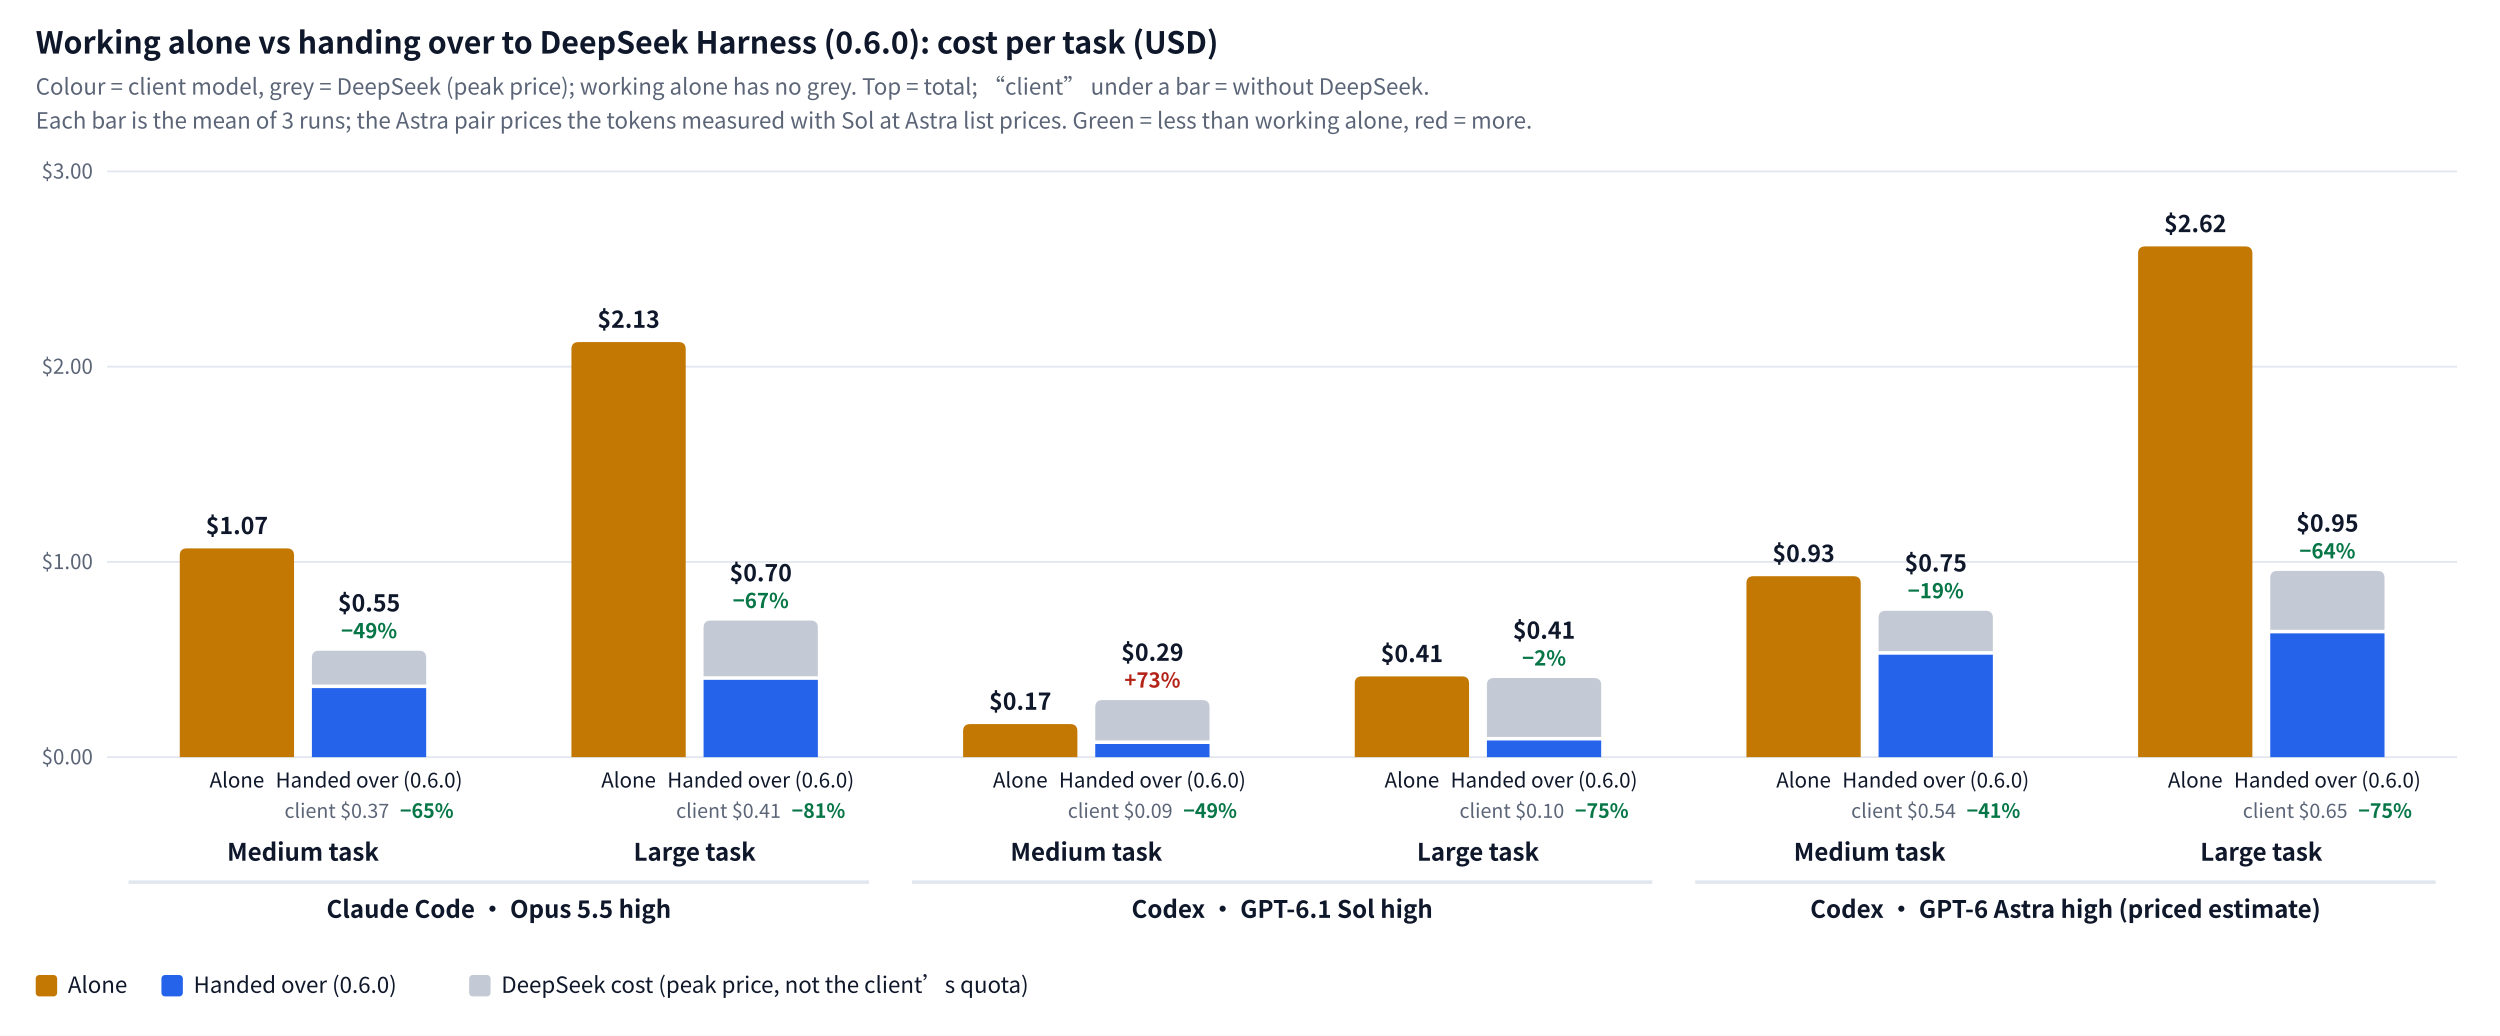
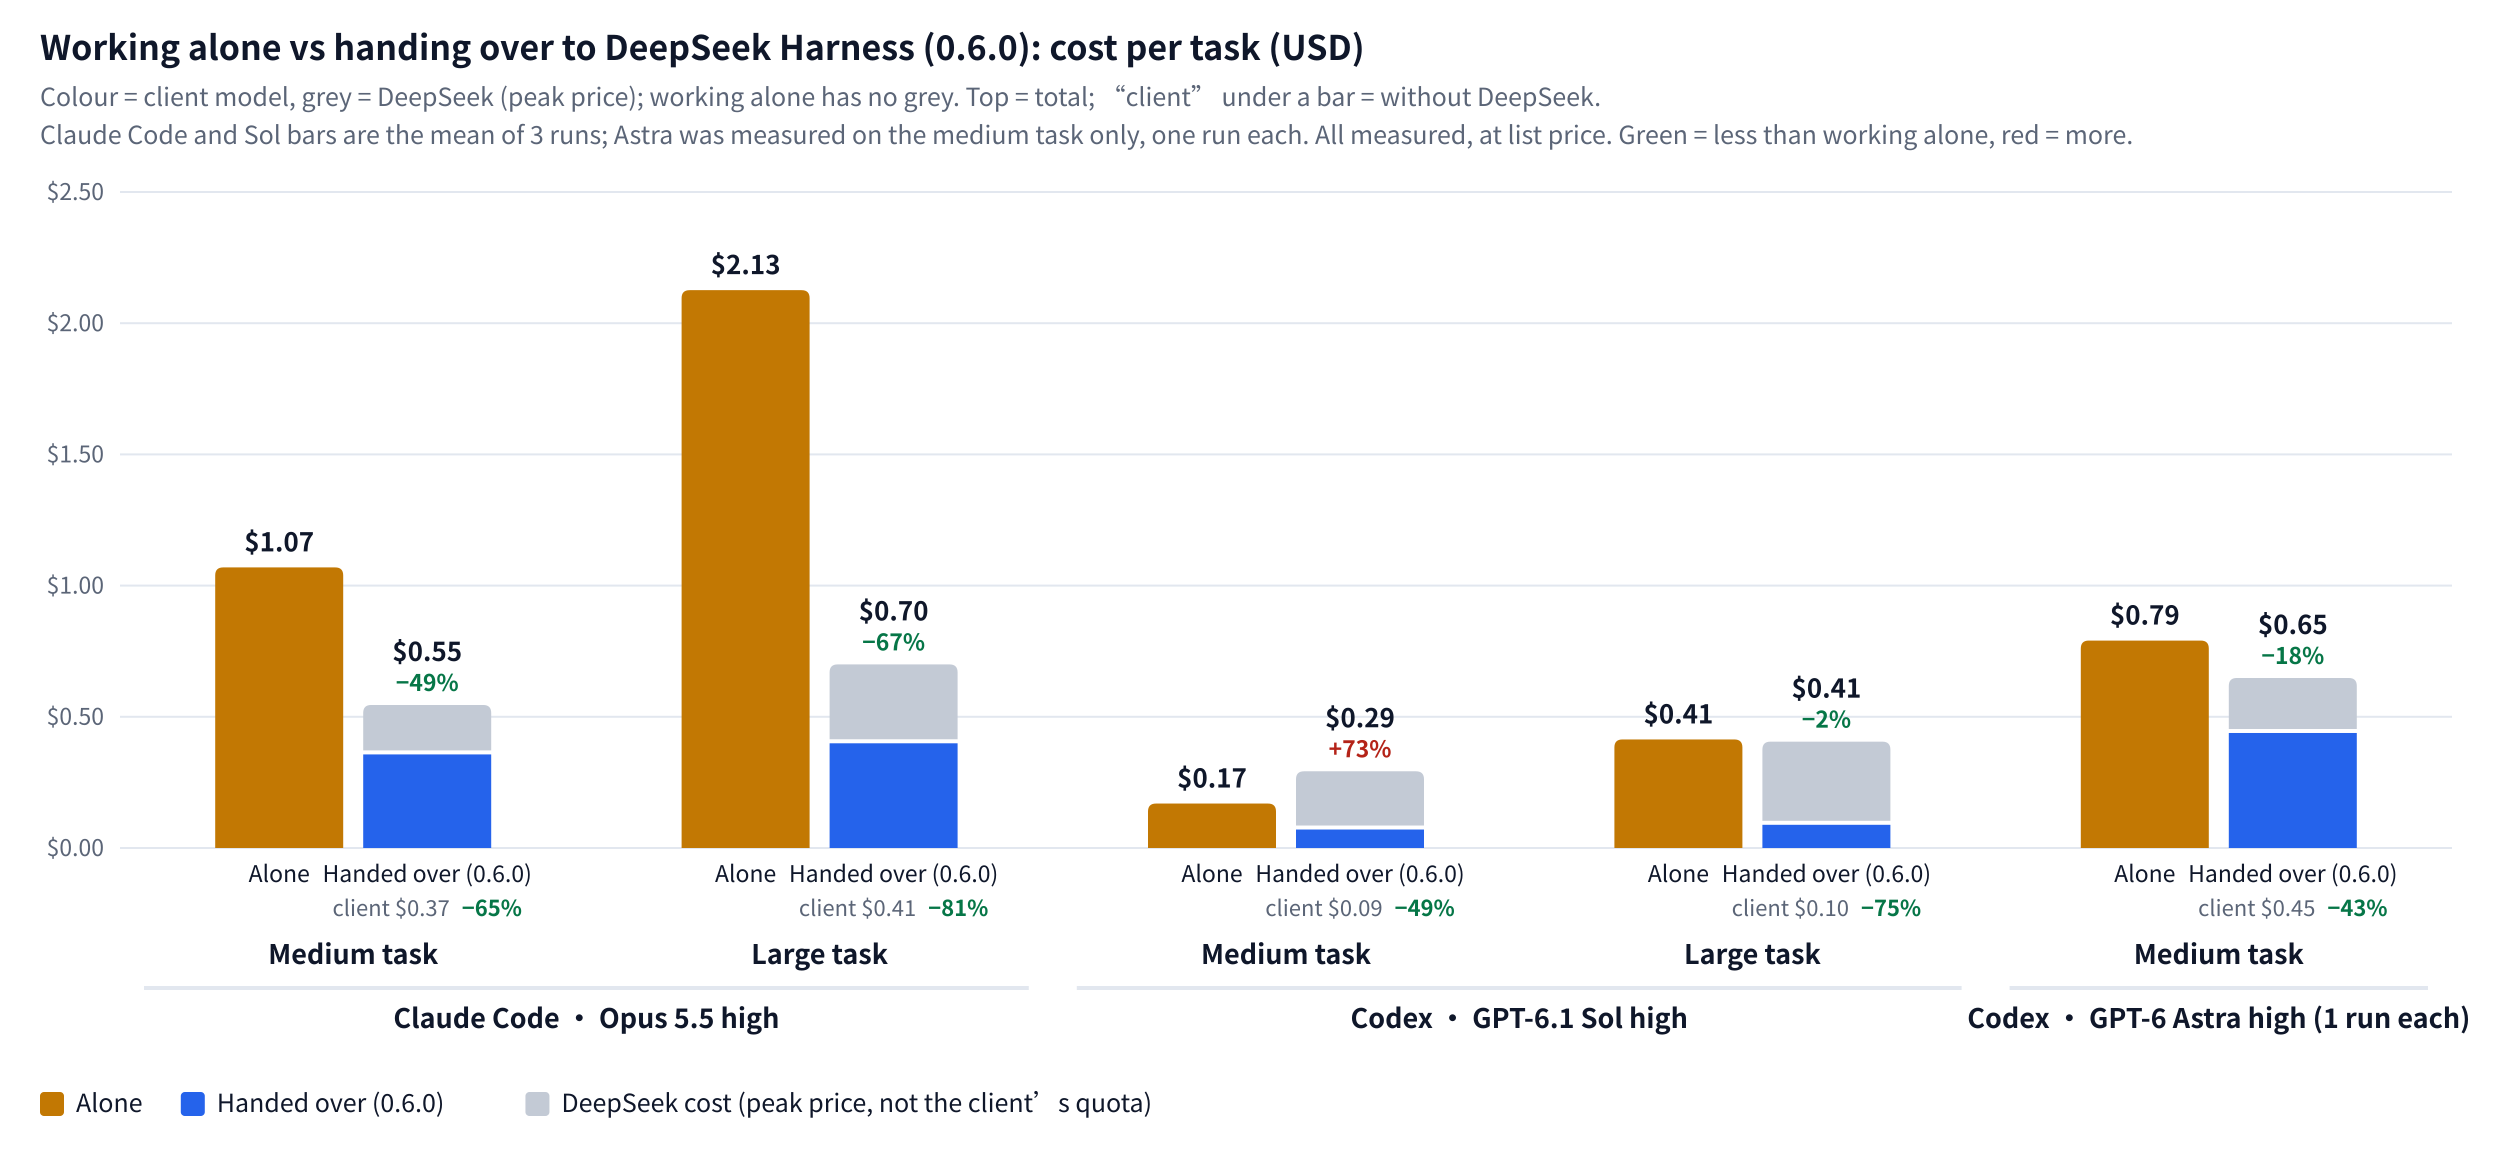
- <svg xmlns="http://www.w3.org/2000/svg" width="1400" height="580" viewBox="0 0 1400 580" font-family="-apple-system, 'Segoe UI', 'PingFang SC', 'Noto Sans CJK SC', Helvetica, Arial, sans-serif">
-   <rect width="1400" height="580" fill="#FFFFFF" />
+ <svg xmlns="http://www.w3.org/2000/svg" width="1250" height="580" viewBox="0 0 1250 580" font-family="-apple-system, 'Segoe UI', 'PingFang SC', 'Noto Sans CJK SC', Helvetica, Arial, sans-serif">
+   <rect width="1250" height="580" fill="#FFFFFF" />
  <text x="20" y="30" font-size="17" font-weight="600" fill="#0F172A">Working alone vs handing over to DeepSeek Harness (0.6.0): cost per task (USD)</text>
  <text x="20" y="53" font-size="12.5" fill="#5B6577">Colour = client model, grey = DeepSeek (peak price); working alone has no grey. Top = total; “client” under a bar = without DeepSeek.</text>
-   <text x="20" y="72" font-size="12.5" fill="#5B6577">Each bar is the mean of 3 runs; the Astra pair prices the tokens measured with Sol at Astra list prices. Green = less than working alone, red = more.</text>
-   <line x1="60" x2="1376" y1="424" y2="424" stroke="#E2E7EF" />
+   <text x="20" y="72" font-size="12.5" fill="#5B6577">Claude Code and Sol bars are the mean of 3 runs; Astra was measured on the medium task only, one run each. All measured, at list price. Green = less than working alone, red = more.</text>
+   <line x1="60" x2="1226" y1="424" y2="424" stroke="#E2E7EF" />
  <text x="52" y="428" font-size="11.5" fill="#5B6577" text-anchor="end">$0.00</text>
-   <line x1="60" x2="1376" y1="314.667" y2="314.667" stroke="#E2E7EF" />
-   <text x="52" y="318.667" font-size="11.5" fill="#5B6577" text-anchor="end">$1.00</text>
-   <line x1="60" x2="1376" y1="205.333" y2="205.333" stroke="#E2E7EF" />
-   <text x="52" y="209.333" font-size="11.5" fill="#5B6577" text-anchor="end">$2.00</text>
-   <line x1="60" x2="1376" y1="96" y2="96" stroke="#E2E7EF" />
-   <text x="52" y="100" font-size="11.5" fill="#5B6577" text-anchor="end">$3.00</text>
-   <text x="132.667" y="441" font-size="11.5" fill="#0F172A" text-anchor="middle">Alone</text>
-   <path d="M100.667,424 V311.09 Q100.667,307.09 104.667,307.09 H160.667 Q164.667,307.09 164.667,311.09 V424 Z" fill="#C27803" />
-   <text x="132.667" y="299.09" font-size="13" font-weight="600" fill="#0F172A" text-anchor="middle">$1.07</text>
-   <text x="206.667" y="441" font-size="11.5" fill="#0F172A" text-anchor="middle">Handed over (0.6.0)</text>
-   <rect x="174.667" y="385.343" width="64" height="38.657" fill="#2563EB" />
-   <path d="M174.667,383.343 V368.404 Q174.667,364.404 178.667,364.404 H234.667 Q238.667,364.404 238.667,368.404 V383.343 Z" fill="#C3CAD5" />
-   <text x="206.667" y="342.404" font-size="13" font-weight="600" fill="#0F172A" text-anchor="middle">$0.55</text>
-   <text x="206.667" y="357.404" font-size="11.5" font-weight="600" fill="#067647" text-anchor="middle">−49%</text>
-   <text x="206.667" y="458" font-size="11" fill="#5B6577" text-anchor="middle">client $0.37<tspan dx="6" font-weight="600" fill="#067647">−65%</tspan>
+   <line x1="60" x2="1226" y1="358.4" y2="358.4" stroke="#E2E7EF" />
+   <text x="52" y="362.4" font-size="11.5" fill="#5B6577" text-anchor="end">$0.50</text>
+   <line x1="60" x2="1226" y1="292.8" y2="292.8" stroke="#E2E7EF" />
+   <text x="52" y="296.8" font-size="11.5" fill="#5B6577" text-anchor="end">$1.00</text>
+   <line x1="60" x2="1226" y1="227.2" y2="227.2" stroke="#E2E7EF" />
+   <text x="52" y="231.2" font-size="11.5" fill="#5B6577" text-anchor="end">$1.50</text>
+   <line x1="60" x2="1226" y1="161.6" y2="161.6" stroke="#E2E7EF" />
+   <text x="52" y="165.6" font-size="11.5" fill="#5B6577" text-anchor="end">$2.00</text>
+   <line x1="60" x2="1226" y1="96" y2="96" stroke="#E2E7EF" />
+   <text x="52" y="100" font-size="11.5" fill="#5B6577" text-anchor="end">$2.50</text>
+   <text x="139.6" y="441" font-size="11.5" fill="#0F172A" text-anchor="middle">Alone</text>
+   <path d="M107.6,424 V287.708 Q107.6,283.708 111.6,283.708 H167.6 Q171.6,283.708 171.6,287.708 V424 Z" fill="#C27803" />
+   <text x="139.6" y="275.708" font-size="13" font-weight="600" fill="#0F172A" text-anchor="middle">$1.07</text>
+   <text x="213.6" y="441" font-size="11.5" fill="#0F172A" text-anchor="middle">Handed over (0.6.0)</text>
+   <rect x="181.6" y="377.211" width="64" height="46.789" fill="#2563EB" />
+   <path d="M181.6,375.211 V356.485 Q181.6,352.485 185.6,352.485 H241.6 Q245.6,352.485 245.6,356.485 V375.211 Z" fill="#C3CAD5" />
+   <text x="213.6" y="330.485" font-size="13" font-weight="600" fill="#0F172A" text-anchor="middle">$0.55</text>
+   <text x="213.6" y="345.485" font-size="11.5" font-weight="600" fill="#067647" text-anchor="middle">−49%</text>
+   <text x="213.6" y="458" font-size="11" fill="#5B6577" text-anchor="middle">client $0.37<tspan dx="6" font-weight="600" fill="#067647">−65%</tspan>
  </text>
-   <text x="169.667" y="482" font-size="13.5" font-weight="600" fill="#0F172A" text-anchor="middle">Medium task</text>
-   <text x="352" y="441" font-size="11.5" fill="#0F172A" text-anchor="middle">Alone</text>
-   <path d="M320,424 V195.568 Q320,191.568 324,191.568 H380 Q384,191.568 384,195.568 V424 Z" fill="#C27803" />
-   <text x="352" y="183.568" font-size="13" font-weight="600" fill="#0F172A" text-anchor="middle">$2.13</text>
-   <text x="426" y="441" font-size="11.5" fill="#0F172A" text-anchor="middle">Handed over (0.6.0)</text>
-   <rect x="394" y="380.707" width="64" height="43.293" fill="#2563EB" />
-   <path d="M394,378.707 V351.507 Q394,347.507 398,347.507 H454 Q458,347.507 458,351.507 V378.707 Z" fill="#C3CAD5" />
-   <text x="426" y="325.507" font-size="13" font-weight="600" fill="#0F172A" text-anchor="middle">$0.70</text>
-   <text x="426" y="340.507" font-size="11.5" font-weight="600" fill="#067647" text-anchor="middle">−67%</text>
-   <text x="426" y="458" font-size="11" fill="#5B6577" text-anchor="middle">client $0.41<tspan dx="6" font-weight="600" fill="#067647">−81%</tspan>
+   <text x="176.6" y="482" font-size="13.5" font-weight="600" fill="#0F172A" text-anchor="middle">Medium task</text>
+   <text x="372.8" y="441" font-size="11.5" fill="#0F172A" text-anchor="middle">Alone</text>
+   <path d="M340.8,424 V149.082 Q340.8,145.082 344.8,145.082 H400.8 Q404.8,145.082 404.8,149.082 V424 Z" fill="#C27803" />
+   <text x="372.8" y="137.082" font-size="13" font-weight="600" fill="#0F172A" text-anchor="middle">$2.13</text>
+   <text x="446.8" y="441" font-size="11.5" fill="#0F172A" text-anchor="middle">Handed over (0.6.0)</text>
+   <rect x="414.8" y="371.648" width="64" height="52.352" fill="#2563EB" />
+   <path d="M414.8,369.648 V336.208 Q414.8,332.208 418.8,332.208 H474.8 Q478.8,332.208 478.8,336.208 V369.648 Z" fill="#C3CAD5" />
+   <text x="446.8" y="310.208" font-size="13" font-weight="600" fill="#0F172A" text-anchor="middle">$0.70</text>
+   <text x="446.8" y="325.208" font-size="11.5" font-weight="600" fill="#067647" text-anchor="middle">−67%</text>
+   <text x="446.8" y="458" font-size="11" fill="#5B6577" text-anchor="middle">client $0.41<tspan dx="6" font-weight="600" fill="#067647">−81%</tspan>
  </text>
-   <text x="389" y="482" font-size="13.5" font-weight="600" fill="#0F172A" text-anchor="middle">Large task</text>
-   <text x="571.333" y="441" font-size="11.5" fill="#0F172A" text-anchor="middle">Alone</text>
-   <path d="M539.333,424 V409.479 Q539.333,405.479 543.333,405.479 H599.333 Q603.333,405.479 603.333,409.479 V424 Z" fill="#C27803" />
-   <text x="571.333" y="397.479" font-size="13" font-weight="600" fill="#0F172A" text-anchor="middle">$0.17</text>
-   <text x="645.333" y="441" font-size="11.5" fill="#0F172A" text-anchor="middle">Handed over (0.6.0)</text>
-   <rect x="613.333" y="416.639" width="64" height="7.361" fill="#2563EB" />
-   <path d="M613.333,414.639 V396.041 Q613.333,392.041 617.333,392.041 H673.333 Q677.333,392.041 677.333,396.041 V414.639 Z" fill="#C3CAD5" />
-   <text x="645.333" y="370.041" font-size="13" font-weight="600" fill="#0F172A" text-anchor="middle">$0.29</text>
-   <text x="645.333" y="385.041" font-size="11.5" font-weight="600" fill="#B42318" text-anchor="middle">+73%</text>
-   <text x="645.333" y="458" font-size="11" fill="#5B6577" text-anchor="middle">client $0.09<tspan dx="6" font-weight="600" fill="#067647">−49%</tspan>
+   <text x="409.8" y="482" font-size="13.5" font-weight="600" fill="#0F172A" text-anchor="middle">Large task</text>
+   <text x="606" y="441" font-size="11.5" fill="#0F172A" text-anchor="middle">Alone</text>
+   <path d="M574,424 V405.775 Q574,401.775 578,401.775 H634 Q638,401.775 638,405.775 V424 Z" fill="#C27803" />
+   <text x="606" y="393.775" font-size="13" font-weight="600" fill="#0F172A" text-anchor="middle">$0.17</text>
+   <text x="680" y="441" font-size="11.5" fill="#0F172A" text-anchor="middle">Handed over (0.6.0)</text>
+   <rect x="648" y="414.766" width="64" height="9.234" fill="#2563EB" />
+   <path d="M648,412.766 V389.649 Q648,385.649 652,385.649 H708 Q712,385.649 712,389.649 V412.766 Z" fill="#C3CAD5" />
+   <text x="680" y="363.649" font-size="13" font-weight="600" fill="#0F172A" text-anchor="middle">$0.29</text>
+   <text x="680" y="378.649" font-size="11.5" font-weight="600" fill="#B42318" text-anchor="middle">+73%</text>
+   <text x="680" y="458" font-size="11" fill="#5B6577" text-anchor="middle">client $0.09<tspan dx="6" font-weight="600" fill="#067647">−49%</tspan>
  </text>
-   <text x="608.333" y="482" font-size="13.5" font-weight="600" fill="#0F172A" text-anchor="middle">Medium task</text>
-   <text x="790.667" y="441" font-size="11.5" fill="#0F172A" text-anchor="middle">Alone</text>
-   <path d="M758.667,424 V382.774 Q758.667,378.774 762.667,378.774 H818.667 Q822.667,378.774 822.667,382.774 V424 Z" fill="#C27803" />
-   <text x="790.667" y="370.774" font-size="13" font-weight="600" fill="#0F172A" text-anchor="middle">$0.41</text>
-   <text x="864.667" y="441" font-size="11.5" fill="#0F172A" text-anchor="middle">Handed over (0.6.0)</text>
-   <rect x="832.667" y="414.667" width="64" height="9.333" fill="#2563EB" />
-   <path d="M832.667,412.667 V383.69 Q832.667,379.69 836.667,379.69 H892.667 Q896.667,379.69 896.667,383.69 V412.667 Z" fill="#C3CAD5" />
-   <text x="864.667" y="357.69" font-size="13" font-weight="600" fill="#0F172A" text-anchor="middle">$0.41</text>
-   <text x="864.667" y="372.69" font-size="11.5" font-weight="600" fill="#067647" text-anchor="middle">−2%</text>
-   <text x="864.667" y="458" font-size="11" fill="#5B6577" text-anchor="middle">client $0.10<tspan dx="6" font-weight="600" fill="#067647">−75%</tspan>
+   <text x="643" y="482" font-size="13.5" font-weight="600" fill="#0F172A" text-anchor="middle">Medium task</text>
+   <text x="839.2" y="441" font-size="11.5" fill="#0F172A" text-anchor="middle">Alone</text>
+   <path d="M807.2,424 V373.729 Q807.2,369.729 811.2,369.729 H867.2 Q871.2,369.729 871.2,373.729 V424 Z" fill="#C27803" />
+   <text x="839.2" y="361.729" font-size="13" font-weight="600" fill="#0F172A" text-anchor="middle">$0.41</text>
+   <text x="913.2" y="441" font-size="11.5" fill="#0F172A" text-anchor="middle">Handed over (0.6.0)</text>
+   <rect x="881.2" y="412.4" width="64" height="11.6" fill="#2563EB" />
+   <path d="M881.2,410.4 V374.828 Q881.2,370.828 885.2,370.828 H941.2 Q945.2,370.828 945.2,374.828 V410.4 Z" fill="#C3CAD5" />
+   <text x="913.2" y="348.828" font-size="13" font-weight="600" fill="#0F172A" text-anchor="middle">$0.41</text>
+   <text x="913.2" y="363.828" font-size="11.5" font-weight="600" fill="#067647" text-anchor="middle">−2%</text>
+   <text x="913.2" y="458" font-size="11" fill="#5B6577" text-anchor="middle">client $0.10<tspan dx="6" font-weight="600" fill="#067647">−75%</tspan>
  </text>
-   <text x="827.667" y="482" font-size="13.5" font-weight="600" fill="#0F172A" text-anchor="middle">Large task</text>
-   <text x="1010" y="441" font-size="11.5" fill="#0F172A" text-anchor="middle">Alone</text>
-   <path d="M978,424 V326.674 Q978,322.674 982,322.674 H1038 Q1042,322.674 1042,326.674 V424 Z" fill="#C27803" />
-   <text x="1010" y="314.674" font-size="13" font-weight="600" fill="#0F172A" text-anchor="middle">$0.93</text>
-   <text x="1084" y="441" font-size="11.5" fill="#0F172A" text-anchor="middle">Handed over (0.6.0)</text>
-   <rect x="1052" y="366.638" width="64" height="57.362" fill="#2563EB" />
-   <path d="M1052,364.638 V346.04 Q1052,342.04 1056,342.04 H1112 Q1116,342.04 1116,346.04 V364.638 Z" fill="#C3CAD5" />
-   <text x="1084" y="320.04" font-size="13" font-weight="600" fill="#0F172A" text-anchor="middle">$0.75</text>
-   <text x="1084" y="335.04" font-size="11.5" font-weight="600" fill="#067647" text-anchor="middle">−19%</text>
-   <text x="1084" y="458" font-size="11" fill="#5B6577" text-anchor="middle">client $0.54<tspan dx="6" font-weight="600" fill="#067647">−41%</tspan>
+   <text x="876.2" y="482" font-size="13.5" font-weight="600" fill="#0F172A" text-anchor="middle">Large task</text>
+   <text x="1072.4" y="441" font-size="11.5" fill="#0F172A" text-anchor="middle">Alone</text>
+   <path d="M1040.4,424 V324.285 Q1040.4,320.285 1044.4,320.285 H1100.4 Q1104.4,320.285 1104.4,324.285 V424 Z" fill="#C27803" />
+   <text x="1072.4" y="312.285" font-size="13" font-weight="600" fill="#0F172A" text-anchor="middle">$0.79</text>
+   <text x="1146.4" y="441" font-size="11.5" fill="#0F172A" text-anchor="middle">Handed over (0.6.0)</text>
+   <rect x="1114.4" y="366.491" width="64" height="57.509" fill="#2563EB" />
+   <path d="M1114.4,364.491 V342.993 Q1114.4,338.993 1118.4,338.993 H1174.4 Q1178.4,338.993 1178.4,342.993 V364.491 Z" fill="#C3CAD5" />
+   <text x="1146.4" y="316.993" font-size="13" font-weight="600" fill="#0F172A" text-anchor="middle">$0.65</text>
+   <text x="1146.4" y="331.993" font-size="11.5" font-weight="600" fill="#067647" text-anchor="middle">−18%</text>
+   <text x="1146.4" y="458" font-size="11" fill="#5B6577" text-anchor="middle">client $0.45<tspan dx="6" font-weight="600" fill="#067647">−43%</tspan>
  </text>
-   <text x="1047" y="482" font-size="13.5" font-weight="600" fill="#0F172A" text-anchor="middle">Medium task</text>
-   <text x="1229.333" y="441" font-size="11.5" fill="#0F172A" text-anchor="middle">Alone</text>
-   <path d="M1197.333,424 V141.995 Q1197.333,137.995 1201.333,137.995 H1257.333 Q1261.333,137.995 1261.333,141.995 V424 Z" fill="#C27803" />
-   <text x="1229.333" y="129.995" font-size="13" font-weight="600" fill="#0F172A" text-anchor="middle">$2.62</text>
-   <text x="1303.333" y="441" font-size="11.5" fill="#0F172A" text-anchor="middle">Handed over (0.6.0)</text>
-   <rect x="1271.333" y="354.684" width="64" height="69.316" fill="#2563EB" />
-   <path d="M1271.333,352.684 V323.707 Q1271.333,319.707 1275.333,319.707 H1331.333 Q1335.333,319.707 1335.333,323.707 V352.684 Z" fill="#C3CAD5" />
-   <text x="1303.333" y="297.707" font-size="13" font-weight="600" fill="#0F172A" text-anchor="middle">$0.95</text>
-   <text x="1303.333" y="312.707" font-size="11.5" font-weight="600" fill="#067647" text-anchor="middle">−64%</text>
-   <text x="1303.333" y="458" font-size="11" fill="#5B6577" text-anchor="middle">client $0.65<tspan dx="6" font-weight="600" fill="#067647">−75%</tspan>
-   </text>
-   <text x="1266.333" y="482" font-size="13.5" font-weight="600" fill="#0F172A" text-anchor="middle">Large task</text>
-   <line x1="72" x2="486.667" y1="494" y2="494" stroke="#E2E7EF" stroke-width="2" />
-   <text x="279.333" y="514" font-size="13.5" font-weight="600" fill="#0F172A" text-anchor="middle">Claude Code · Opus 5.5 high</text>
-   <line x1="510.667" x2="925.333" y1="494" y2="494" stroke="#E2E7EF" stroke-width="2" />
-   <text x="718" y="514" font-size="13.5" font-weight="600" fill="#0F172A" text-anchor="middle">Codex · GPT-6.1 Sol high</text>
-   <line x1="949.333" x2="1364" y1="494" y2="494" stroke="#E2E7EF" stroke-width="2" />
-   <text x="1156.667" y="514" font-size="13.5" font-weight="600" fill="#0F172A" text-anchor="middle">Codex · GPT-6 Astra high (priced estimate)</text>
+   <text x="1109.4" y="482" font-size="13.5" font-weight="600" fill="#0F172A" text-anchor="middle">Medium task</text>
+   <line x1="72" x2="514.4" y1="494" y2="494" stroke="#E2E7EF" stroke-width="2" />
+   <text x="293.2" y="514" font-size="13.5" font-weight="600" fill="#0F172A" text-anchor="middle">Claude Code · Opus 5.5 high</text>
+   <line x1="538.4" x2="980.8" y1="494" y2="494" stroke="#E2E7EF" stroke-width="2" />
+   <text x="759.6" y="514" font-size="13.5" font-weight="600" fill="#0F172A" text-anchor="middle">Codex · GPT-6.1 Sol high</text>
+   <line x1="1004.8" x2="1214" y1="494" y2="494" stroke="#E2E7EF" stroke-width="2" />
+   <text x="1109.4" y="514" font-size="13.5" font-weight="600" fill="#0F172A" text-anchor="middle">Codex · GPT-6 Astra high (1 run each)</text>
  <rect x="20" y="546" width="12" height="12" rx="2" fill="#C27803" />
  <text x="38" y="556" font-size="12.5" fill="#0F172A">Alone</text>
  <rect x="90.4" y="546" width="12" height="12" rx="2" fill="#2563EB" />
  <text x="108.4" y="556" font-size="12.5" fill="#0F172A">Handed over (0.6.0)</text>
  <rect x="262.72" y="546" width="12" height="12" rx="2" fill="#C3CAD5" />
  <text x="280.72" y="556" font-size="12.5" fill="#0F172A">DeepSeek cost (peak price, not the client’s quota)</text>
</svg>
